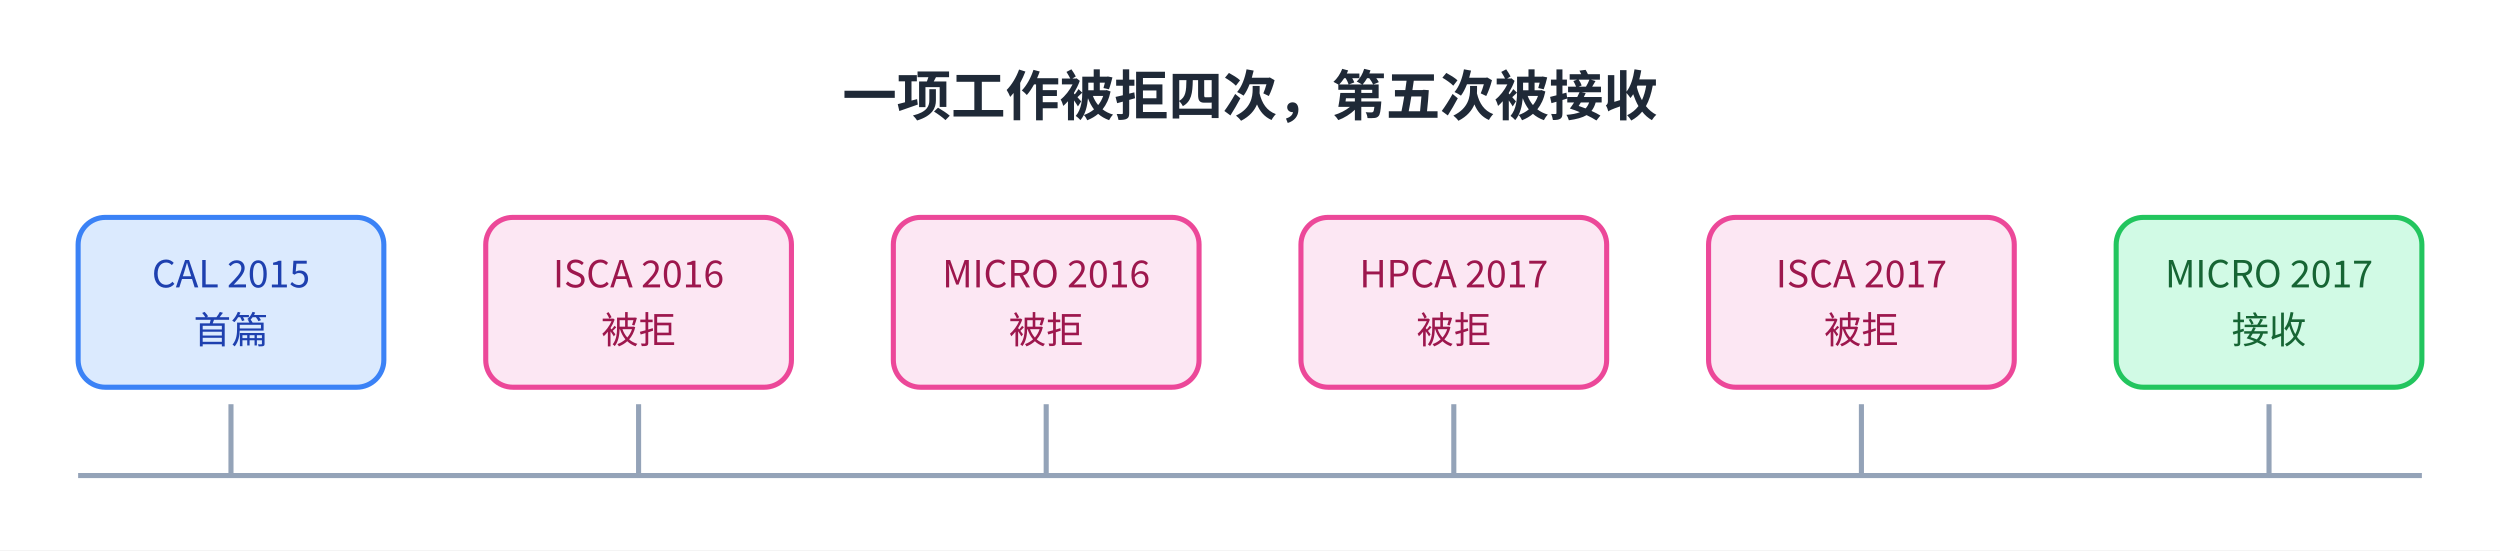
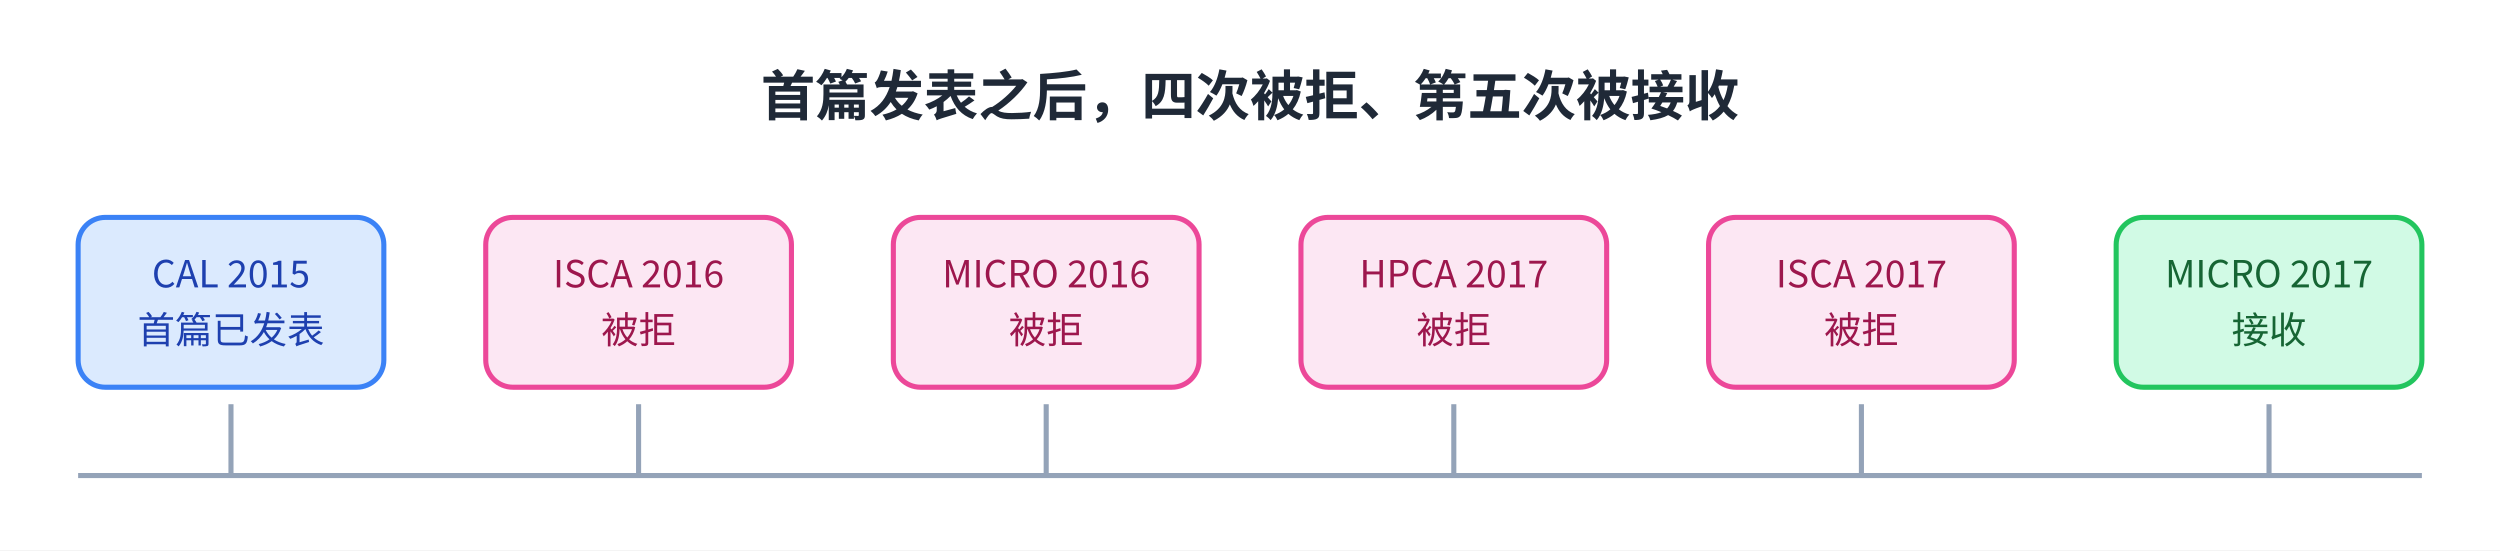
<svg xmlns="http://www.w3.org/2000/svg" viewBox="0 0 736 162" width="736" height="162" role="img" aria-labelledby="fig-l3-10-title fig-l3-10-desc">
  <defs>
    <style>
      text { font-family: 'PingFang SC', 'Microsoft YaHei', 'Noto Sans CJK SC', system-ui, sans-serif; }
    </style>
  </defs>
  <rect x="0" y="0" width="736" height="162" fill="#ffffff" />
-   <text x="368" y="34" font-size="16" font-weight="600" fill="#1f2937" text-anchor="middle">一项工作被拒四次，第五次被接收</text>
+   <text x="368" y="34" font-size="16" font-weight="600" fill="#1f2937" text-anchor="middle">首篇发表之后，四次被拒、第五次被接收</text>
  <rect x="23" y="64" width="90" height="50" rx="8" fill="#dbeafe" stroke="#3b82f6" stroke-width="1.5" />
  <text x="68" y="84.6" font-size="11" fill="#1e40af" text-anchor="middle">CAL 2015</text>
-   <text x="68" y="101.1" font-size="11" fill="#1e40af" text-anchor="middle">首篇</text>
+   <text x="68" y="101.1" font-size="11" fill="#1e40af" text-anchor="middle">首篇已发表</text>
  <rect x="143" y="64" width="90" height="50" rx="8" fill="#fce7f3" stroke="#ec4899" stroke-width="1.5" />
  <text x="188" y="84.6" font-size="11" fill="#9d174d" text-anchor="middle">ISCA 2016</text>
  <text x="188" y="101.1" font-size="11" fill="#9d174d" text-anchor="middle">被拒</text>
  <rect x="263" y="64" width="90" height="50" rx="8" fill="#fce7f3" stroke="#ec4899" stroke-width="1.5" />
  <text x="308" y="84.6" font-size="11" fill="#9d174d" text-anchor="middle">MICRO 2016</text>
  <text x="308" y="101.1" font-size="11" fill="#9d174d" text-anchor="middle">被拒</text>
  <rect x="383" y="64" width="90" height="50" rx="8" fill="#fce7f3" stroke="#ec4899" stroke-width="1.5" />
  <text x="428" y="84.6" font-size="11" fill="#9d174d" text-anchor="middle">HPCA 2017</text>
  <text x="428" y="101.1" font-size="11" fill="#9d174d" text-anchor="middle">被拒</text>
  <rect x="503" y="64" width="90" height="50" rx="8" fill="#fce7f3" stroke="#ec4899" stroke-width="1.5" />
  <text x="548" y="84.6" font-size="11" fill="#9d174d" text-anchor="middle">ISCA 2017</text>
  <text x="548" y="101.1" font-size="11" fill="#9d174d" text-anchor="middle">被拒</text>
  <rect x="623" y="64" width="90" height="50" rx="8" fill="#d1fae5" stroke="#22c55e" stroke-width="1.5" />
  <text x="668" y="84.6" font-size="11" fill="#166534" text-anchor="middle">MICRO 2017</text>
  <text x="668" y="101.1" font-size="11" fill="#166534" text-anchor="middle">接收</text>
  <path d="M68,119 L68,140" fill="none" stroke="#94a3b8" stroke-width="1.5" />
  <path d="M188,119 L188,140" fill="none" stroke="#94a3b8" stroke-width="1.5" />
  <path d="M308,119 L308,140" fill="none" stroke="#94a3b8" stroke-width="1.5" />
  <path d="M428,119 L428,140" fill="none" stroke="#94a3b8" stroke-width="1.5" />
  <path d="M548,119 L548,140" fill="none" stroke="#94a3b8" stroke-width="1.5" />
  <path d="M668,119 L668,140" fill="none" stroke="#94a3b8" stroke-width="1.5" />
  <path d="M23,140 L713,140" fill="none" stroke="#94a3b8" stroke-width="1.5" />
</svg>
